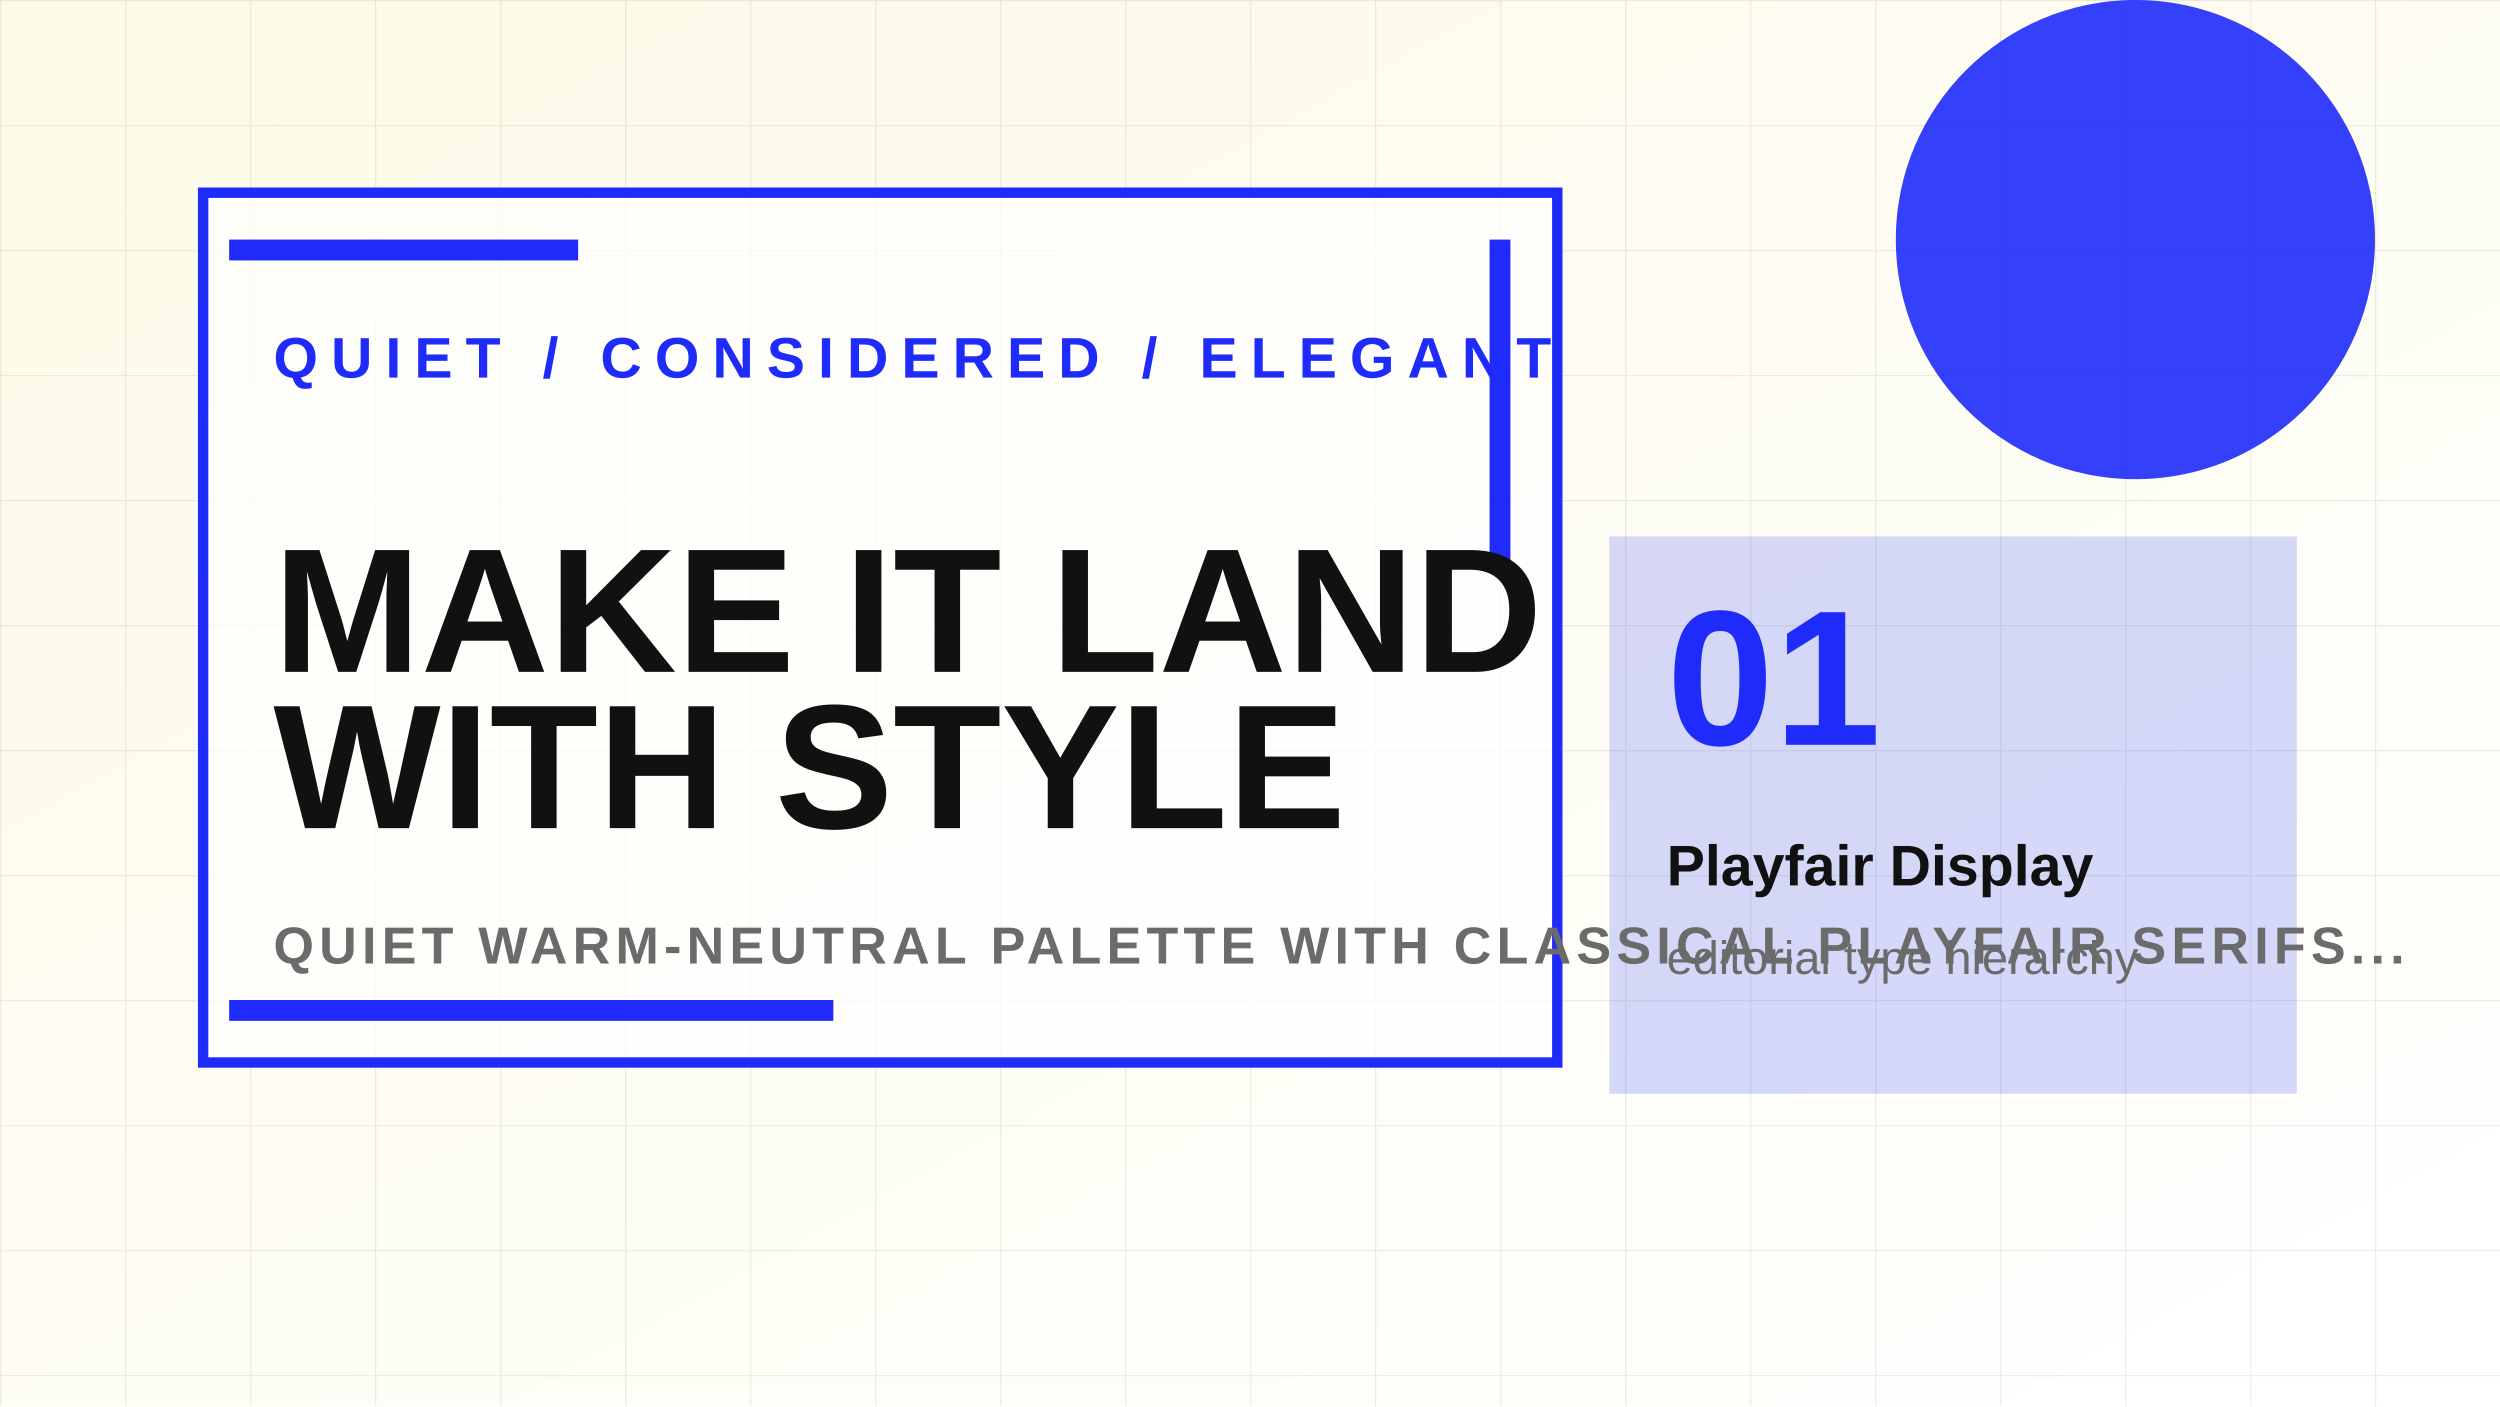
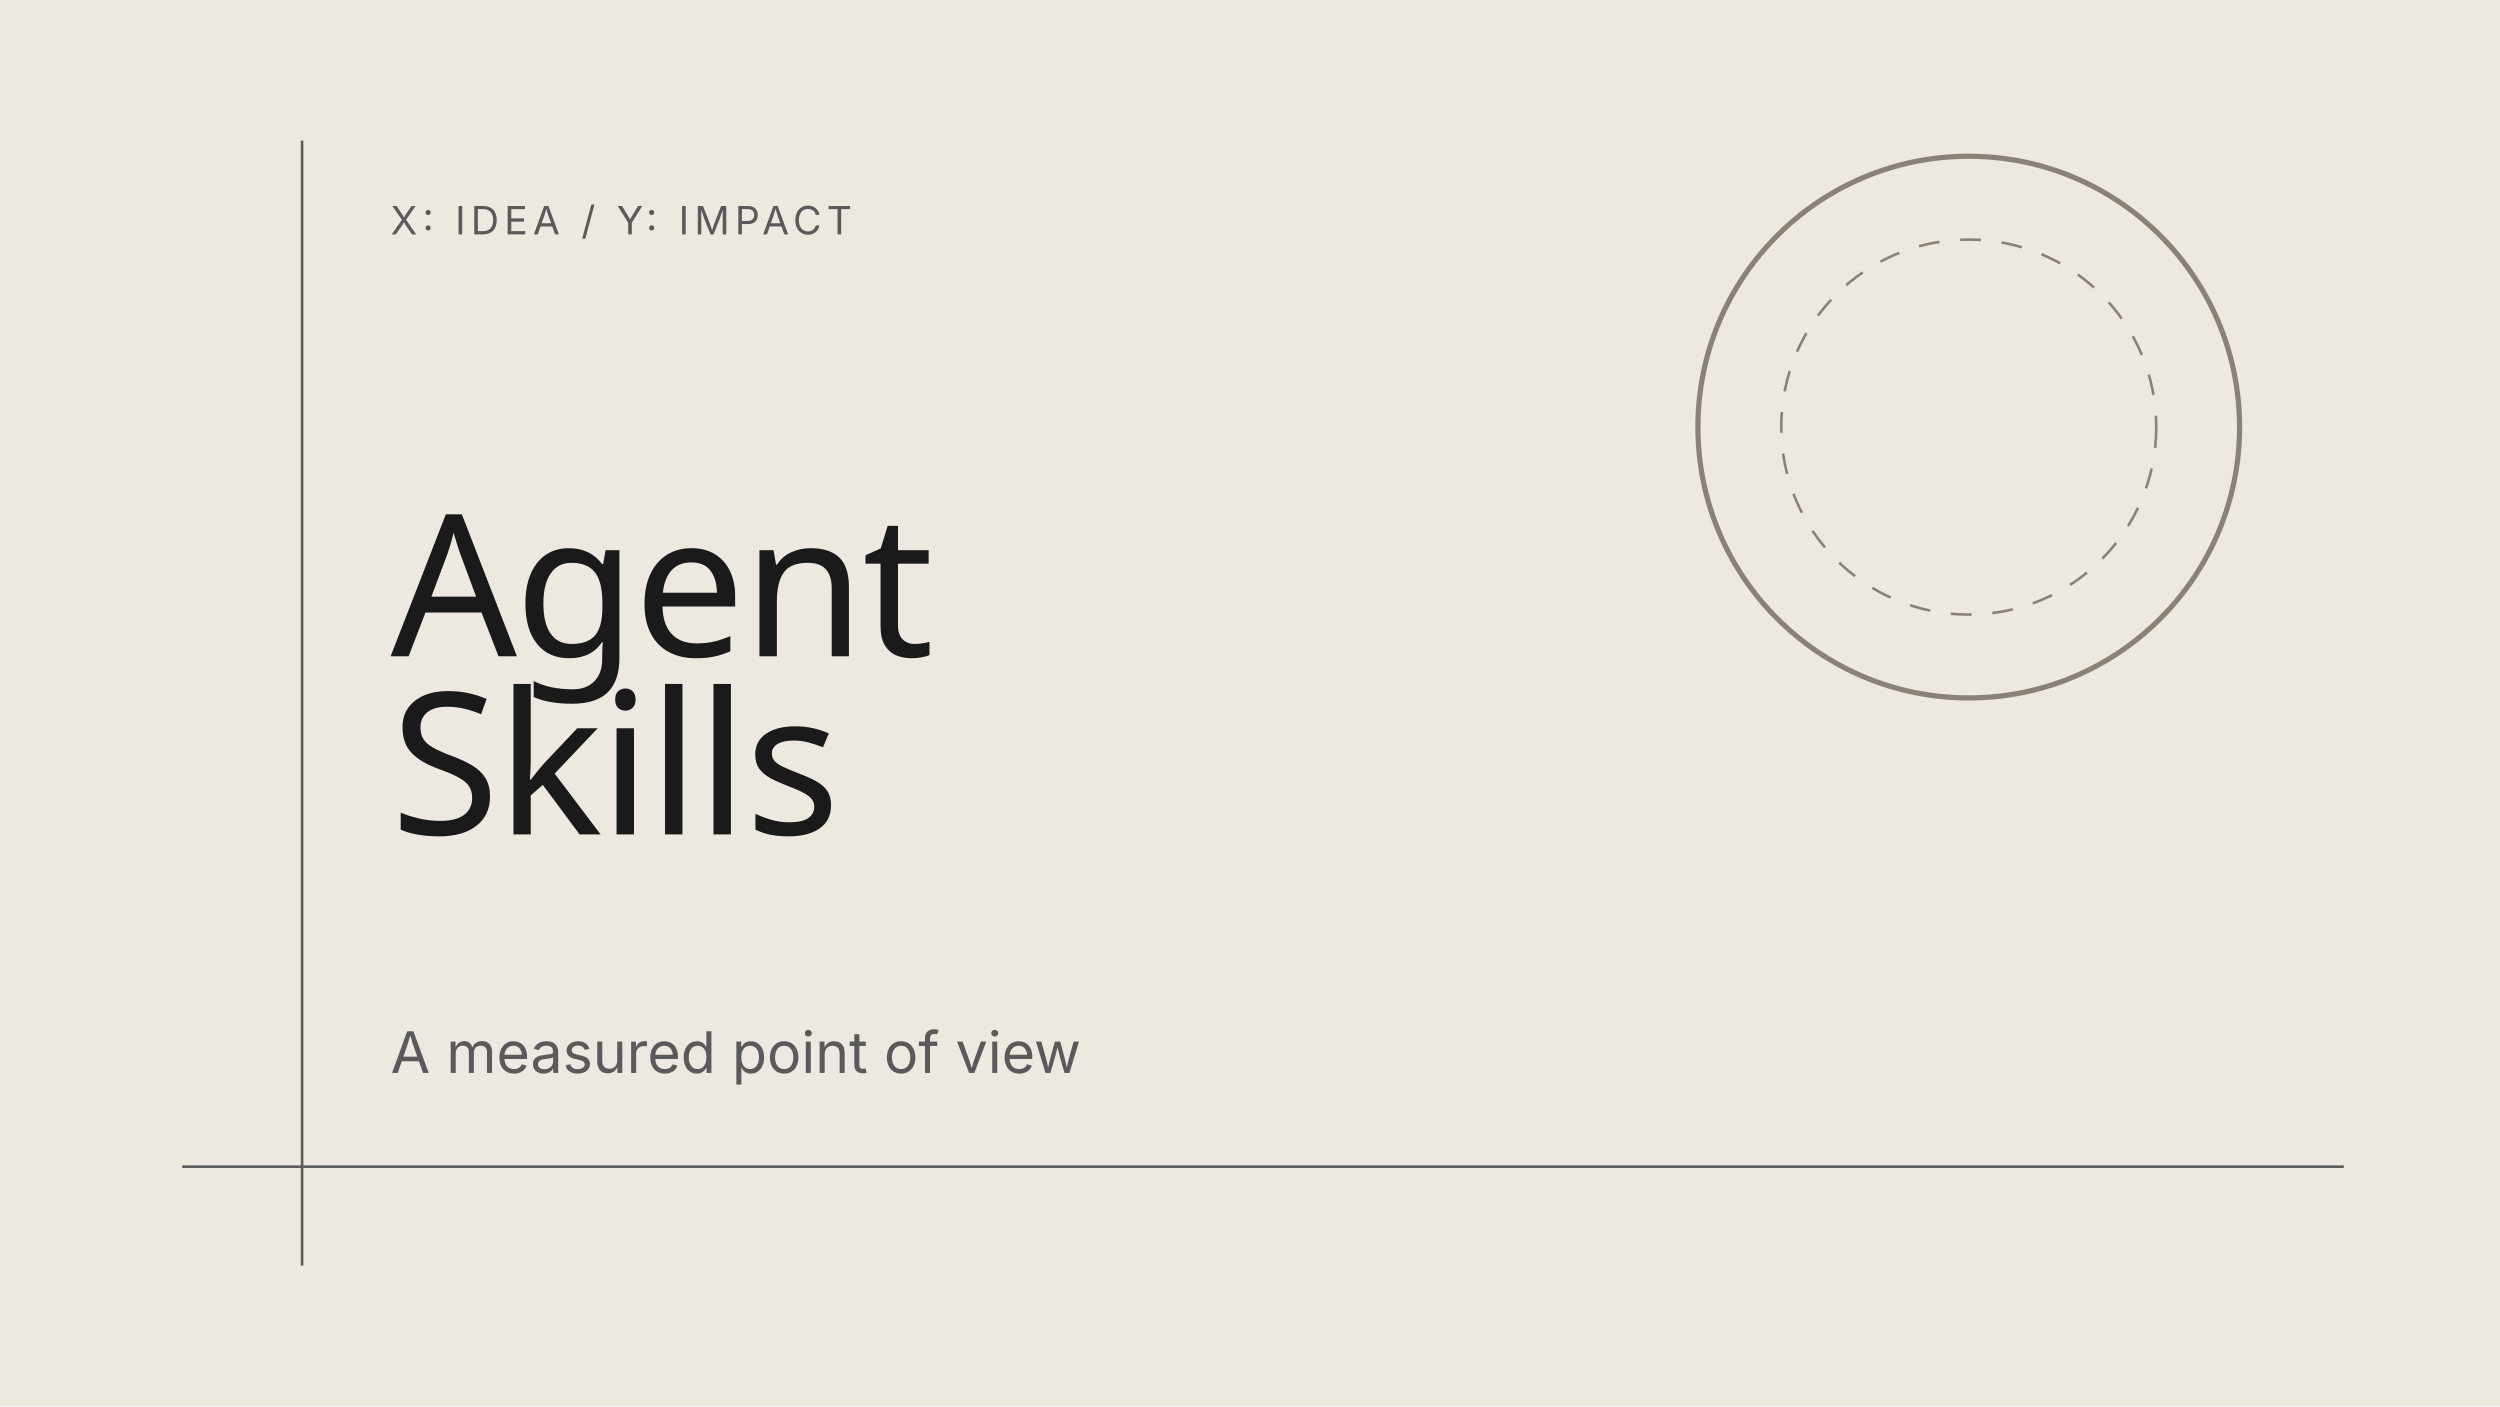
- <svg xmlns="http://www.w3.org/2000/svg" viewBox="0 0 960 540" role="img" aria-label="Cartesian">
-   <defs>
-     <linearGradient id="bg" x1="0" y1="0" x2="1" y2="1">
-       <stop stop-color="#fdfae7" />
-       <stop offset="1" stop-color="#ffffff" />
-     </linearGradient>
-     <pattern id="grid" width="48" height="48" patternUnits="userSpaceOnUse">
-       <path d="M48 0H0V48" fill="none" stroke="#00000018" stroke-width="1" />
-     </pattern>
-   </defs>
-   <rect width="960" height="540" fill="url(#bg)" />
-   <rect width="960" height="540" fill="url(#grid)" opacity=".75" />
-   <circle cx="820" cy="92" r="92" fill="#1e2bfa" opacity=".9" />
-   <rect x="620" y="208" width="260" height="210" fill="#1e2bfa" opacity=".18" stroke="#1e2bfa" stroke-width="4" />
-   <rect x="78" y="74" width="520" height="334" fill="#ffffffb8" stroke="#1e2bfa" stroke-width="4" />
-   <path d="M92 96H218M92 388H316M576 96V214" stroke="#1e2bfa" stroke-width="8" stroke-linecap="square" />
-   <text x="105" y="145" fill="#1e2bfa" font-family="Arial, sans-serif" font-size="22" font-weight="700" letter-spacing="5">QUIET / CONSIDERED / ELEGANT</text>
-   <text x="105" y="258" fill="#111111" font-family="Arial Black, Arial, sans-serif" font-size="68" font-weight="900">MAKE IT LAND</text>
-   <text x="105" y="318" fill="#111111" font-family="Arial Black, Arial, sans-serif" font-size="68" font-weight="900">WITH STYLE</text>
-   <text x="105" y="370" fill="#6b6b6b" font-family="Arial, sans-serif" font-size="20" font-weight="700" letter-spacing="2">QUIET WARM-NEUTRAL PALETTE WITH CLASSICAL PLAYFAIR SERIFS...</text>
-   <text x="640" y="286" fill="#1e2bfa" font-family="Arial Black, Arial, sans-serif" font-size="74" font-weight="900">01</text>
-   <text x="640" y="340" fill="#111111" font-family="Arial, sans-serif" font-size="22" font-weight="700">Playfair Display</text>
-   <text x="640" y="374" fill="#6b6b6b" font-family="Arial, sans-serif" font-size="18">editorial type hierarchy</text>
+ <svg xmlns="http://www.w3.org/2000/svg" viewBox="0 0 960 540" role="img" aria-label="Cartesian title slide preview" data-template-slug="cartesian" data-preview-family="cartesian" data-contract-hash="3592c862132588aeeb660ee4cff30cd90fd419e01ddde49c1b6a7f1b90137cee" data-display-font="Playfair Display" data-body-font="Inter">
+   <rect width="960" height="540" fill="#EDE8E0" />
+   <path d="M70 448H900M116 486V54" stroke="#5A5A5A" />
+   <circle cx="756" cy="164" r="104" fill="none" stroke="#8A8178" stroke-width="2" />
+   <circle cx="756" cy="164" r="72" fill="none" stroke="#8A8178" stroke-dasharray="8 8" />
+   <text x="150" y="90" fill="#5A5A5A" font-family="Inter,Noto Sans SC,monospace" font-size="15" letter-spacing="2">X: IDEA / Y: IMPACT</text>
+   <text x="150" y="252" fill="#1A1A1A" font-family="Playfair Display,Noto Sans SC,sans-serif" font-size="76" font-weight="400" letter-spacing="-1">
+     <tspan x="150" dy="0">Agent</tspan>
+     <tspan x="150" dy="68.4">Skills</tspan>
+   </text>
+   <text x="150" y="412" fill="#5A5A5A" font-family="Inter" font-size="22">A measured point of view</text>
</svg>
